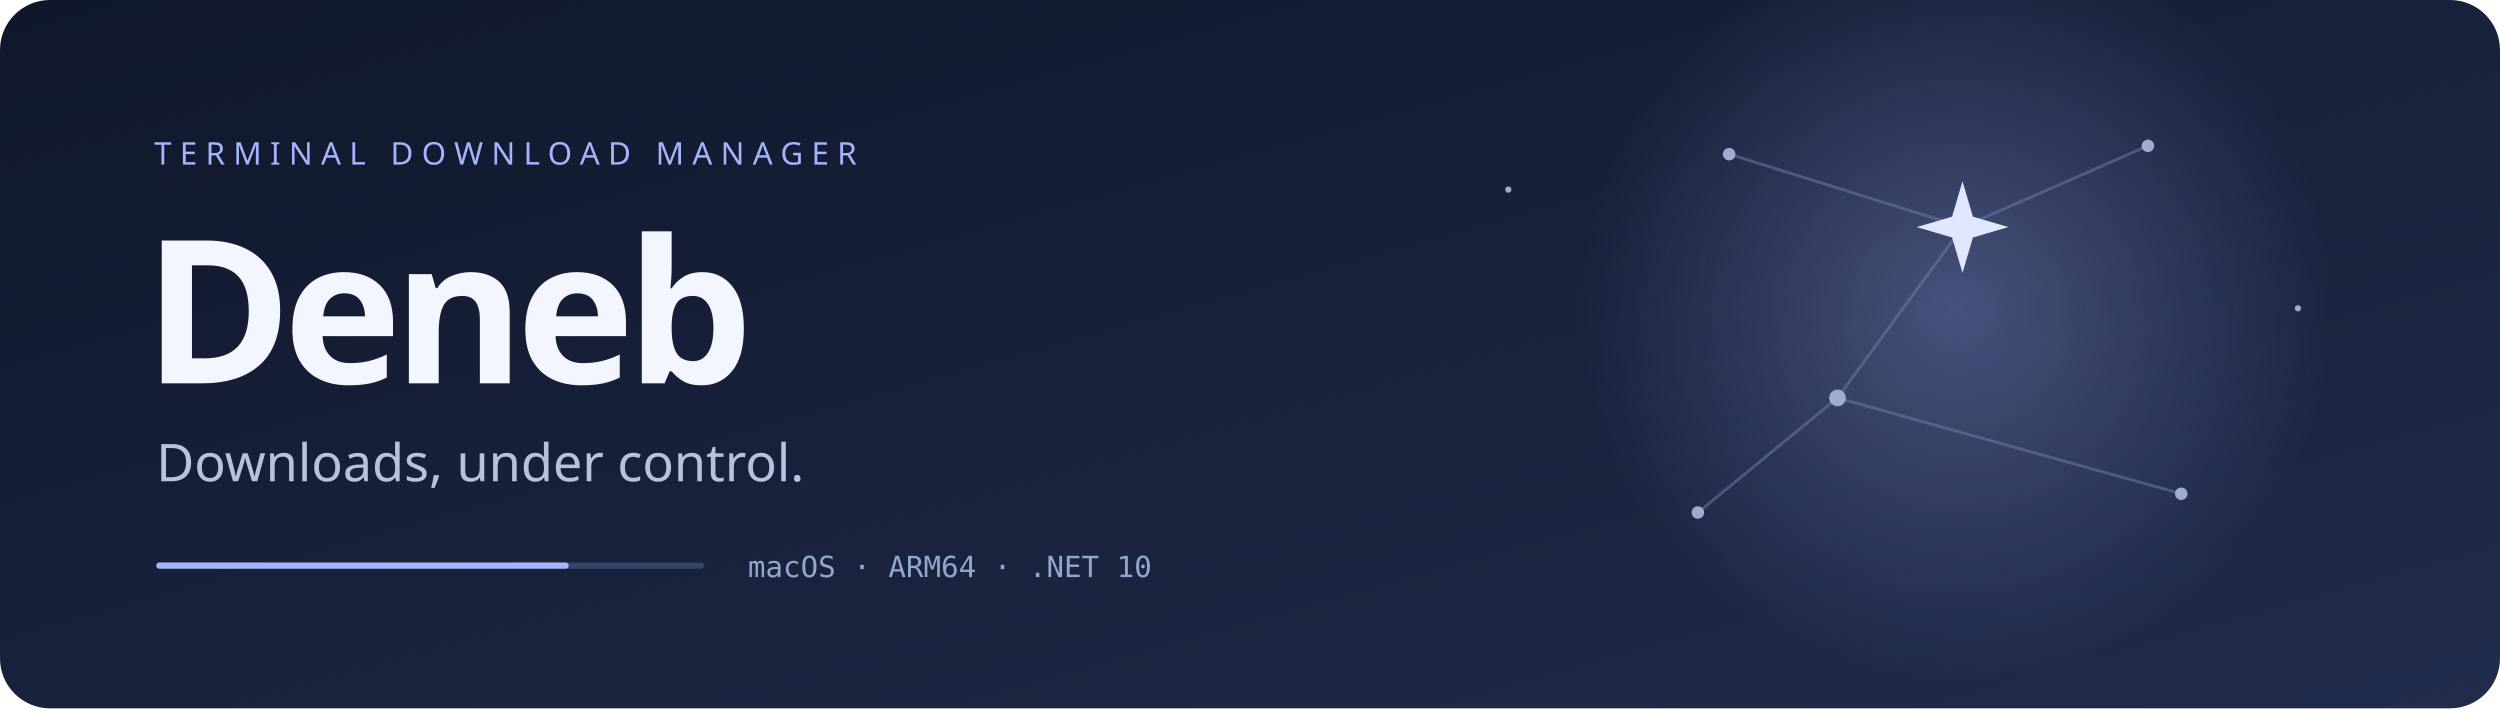
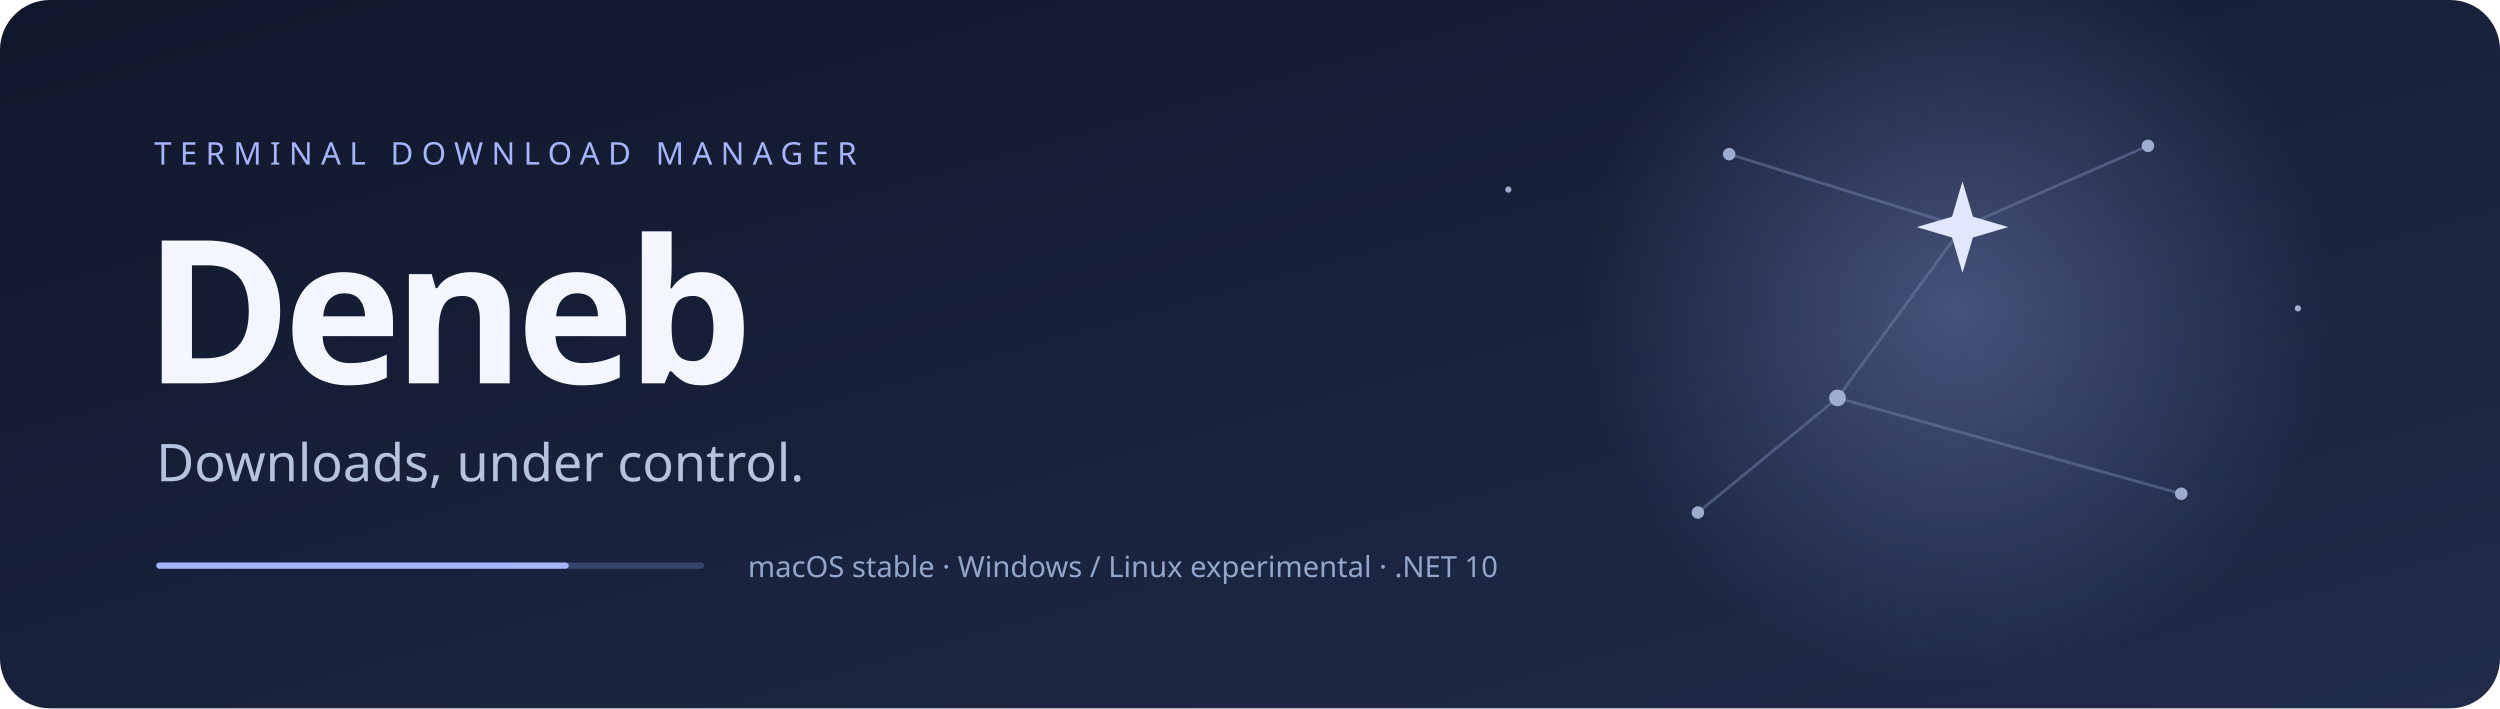
<svg xmlns="http://www.w3.org/2000/svg" width="1200" height="340" viewBox="0 0 1200 340" role="img" aria-labelledby="title desc">
  <defs>
    <linearGradient id="bg" x2="1" y2="1">
      <stop stop-color="#10172b" />
      <stop offset="1" stop-color="#202c4b" />
    </linearGradient>
    <radialGradient id="glow">
      <stop stop-color="#a5b4fc" stop-opacity=".32" />
      <stop offset="1" stop-color="#a5b4fc" stop-opacity="0" />
    </radialGradient>
  </defs>
  <rect width="1200" height="340" rx="24" fill="url(#bg)" />
  <circle cx="939" cy="148" r="180" fill="url(#glow)" />
  <g stroke="#7080a8" stroke-width="1.4" opacity=".5">
    <path d="M815 246 882 191 942 109 1031 70M882 191 1047 237M942 109 830 74" fill="none" />
  </g>
  <g fill="#9eadcf">
    <circle cx="815" cy="246" r="3" />
    <circle cx="882" cy="191" r="4" />
    <circle cx="1031" cy="70" r="3" />
    <circle cx="1047" cy="237" r="3" />
    <circle cx="830" cy="74" r="3" />
    <circle cx="724" cy="91" r="1.5" />
    <circle cx="1103" cy="148" r="1.5" />
  </g>
  <path d="m942 87 5 17 17 5-17 5-5 17-5-17-17-5 17-5z" fill="#e0e7ff" />
  <text x="74" y="79" fill="#a5b4fc" font-family="sans-serif" font-size="15" letter-spacing="4">TERMINAL DOWNLOAD MANAGER</text>
  <text x="69" y="184" fill="#f4f6ff" font-family="sans-serif" font-weight="700" font-size="96" letter-spacing="-4">Deneb</text>
  <text x="75" y="231" fill="#b5c3df" font-family="sans-serif" font-size="25">Downloads, under control.</text>
  <rect x="75" y="270" width="263" height="3" rx="1.5" fill="#35456a" />
  <rect x="75" y="270" width="198" height="3" rx="1.5" fill="#a5b4fc" />
-   <text x="359" y="277" fill="#93a6cb" font-family="monospace" font-size="14">macOS · ARM64 · .NET 10</text>
+   <text x="359" y="277" fill="#93a6cb" font-family="sans-serif" font-size="14">macOS stable · Windows / Linux experimental · .NET 10</text>
</svg>
